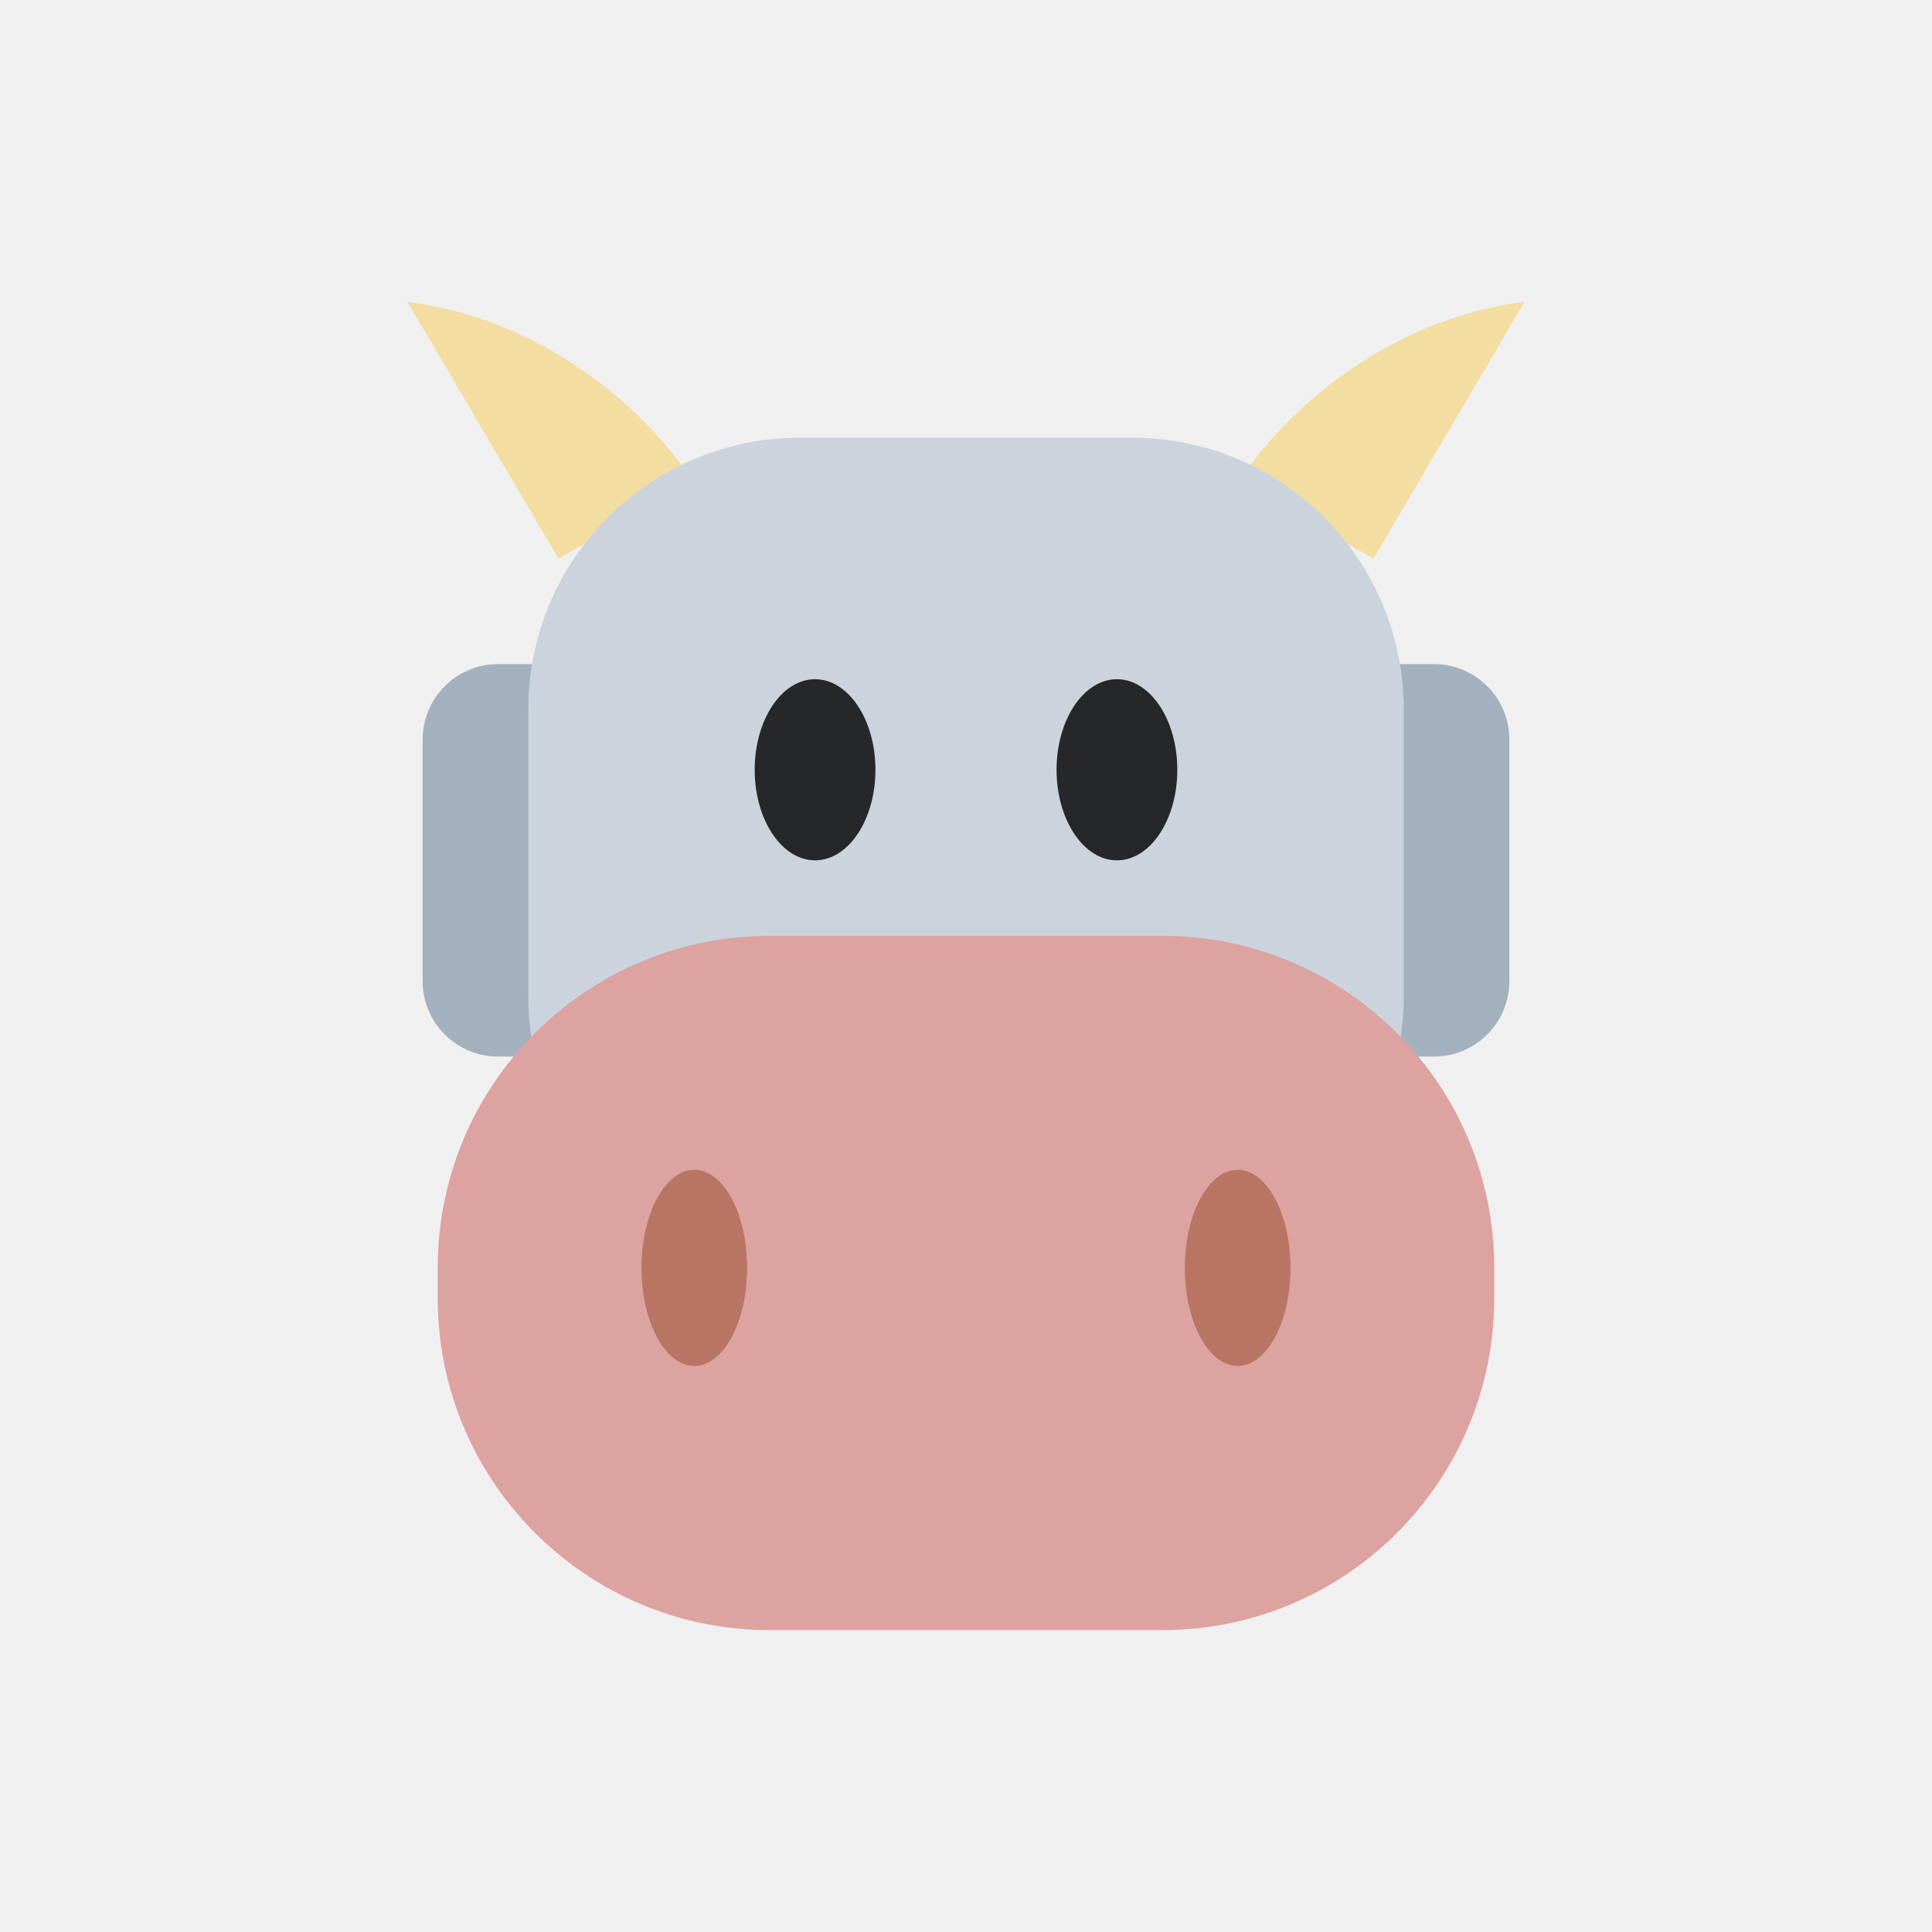
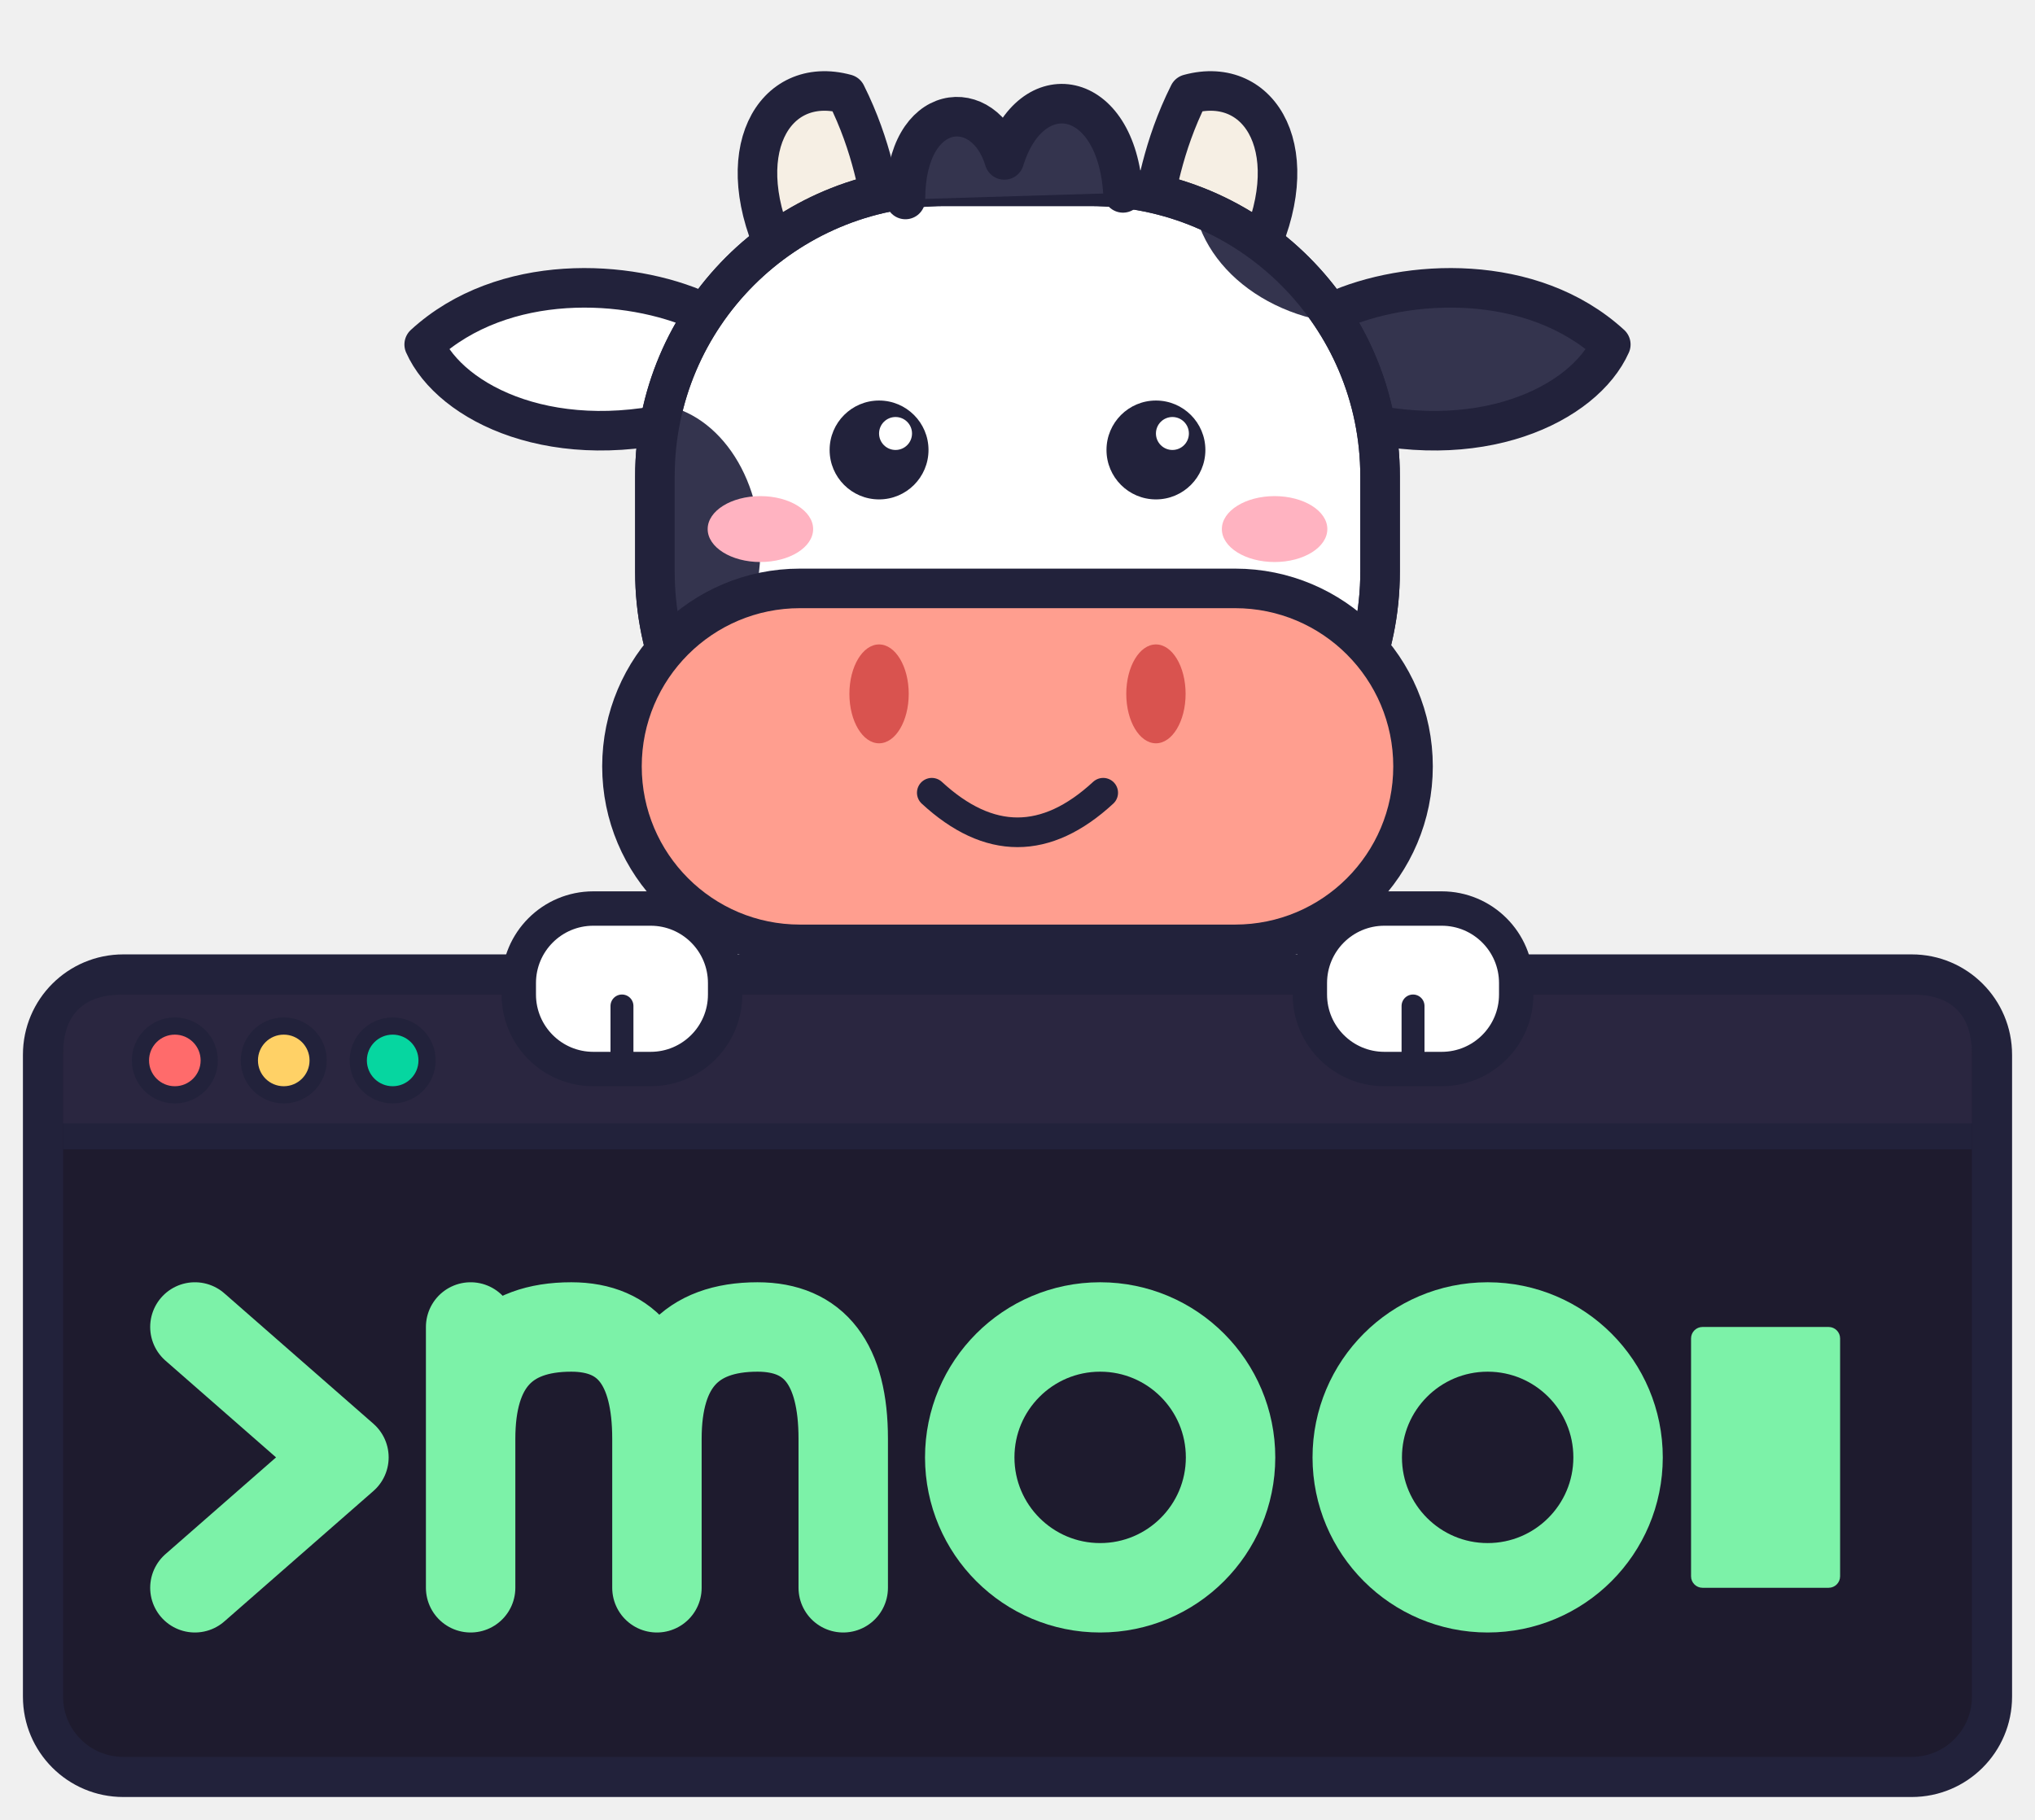
- <svg xmlns="http://www.w3.org/2000/svg" viewBox="0 0 256 256" width="256" height="256">
-   <path d="M74 74 L54 40 C70 42 84 52 92 64 Z" fill="#F4DDA0" />
-   <path d="M182 74 L202 40 C186 42 172 52 164 64 Z" fill="#F4DDA0" />
-   <rect x="56" y="88" width="24" height="52" rx="10" fill="#A3B1BE" />
-   <rect x="176" y="88" width="24" height="52" rx="10" fill="#A3B1BE" />
-   <rect x="70" y="58" width="116" height="110" rx="36" fill="#CBD4DC" />
-   <ellipse cx="108" cy="102" rx="8" ry="12" fill="#25272B" />
-   <ellipse cx="148" cy="102" rx="8" ry="12" fill="#25272B" />
-   <rect x="58" y="124" width="140" height="92" rx="44" fill="#DDA3A0" />
-   <ellipse cx="92" cy="168" rx="7" ry="13" fill="#B97564" />
-   <ellipse cx="164" cy="168" rx="7" ry="13" fill="#B97564" />
+ <svg xmlns="http://www.w3.org/2000/svg" viewBox="45 55 710 635" width="710" height="635">
+   <g transform="translate(400 235) scale(1.15)">
+     <g stroke="#22223b" stroke-width="12" stroke-linejoin="round" stroke-linecap="round">
+       <defs>
+         <clipPath id="moo-hc">
+           <rect x="-110" y="-100" width="220" height="205" rx="88" />
+         </clipPath>
+       </defs>
+       <path d="M-72 -78 C-88 -110 -74 -134 -52 -128 C-44 -112 -42 -98 -40 -88 Z" fill="#f6efe4" />
+       <path d="M72 -78 C88 -110 74 -134 52 -128 C44 -112 42 -98 40 -88 Z" fill="#f6efe4" />
+       <path d="M-98 -30 C-140 -18 -172 -34 -180 -52 C-156 -74 -118 -72 -96 -62 Z" fill="#fff" />
+       <path d="M98 -30 C140 -18 172 -34 180 -52 C156 -74 118 -72 96 -62 Z" fill="#34344e" />
+       <rect x="-110" y="-100" width="220" height="205" rx="88" fill="#fff" />
+       <g clip-path="url(#moo-hc)" stroke="none" fill="#34344e">
+         <ellipse cx="105" cy="-100" rx="52" ry="42" />
+         <ellipse cx="-112" cy="10" rx="34" ry="44" />
+       </g>
+       <rect x="-110" y="-100" width="220" height="205" rx="88" fill="none" />
+       <path d="M-34 -96 C-34 -126 -10 -128 -4 -108 C4 -134 30 -130 32 -98" fill="#34344e" />
+       <g stroke="none" fill="#ffb3c1">
+         <ellipse cx="-78" cy="4" rx="16" ry="10" />
+         <ellipse cx="78" cy="4" rx="16" ry="10" />
+       </g>
+       <rect x="-120" y="22" width="240" height="108" rx="54" fill="#ff9e8f" />
+       <g stroke="none" fill="#d9534f">
+         <ellipse cx="-42" cy="54" rx="9" ry="15" />
+         <ellipse cx="42" cy="54" rx="9" ry="15" />
+       </g>
+       <path d="M-26 84 Q0 108 26 84" fill="none" stroke-width="9" />
+       <g stroke="none">
+         <circle cx="-42" cy="-20" r="15" fill="#22223b" />
+         <circle cx="42" cy="-20" r="15" fill="#22223b" />
+         <circle cx="-37" cy="-25" r="5" fill="#fff" />
+         <circle cx="47" cy="-25" r="5" fill="#fff" />
+       </g>
+     </g>
+   </g>
+   <rect x="60" y="395" width="680" height="280" rx="28" fill="#1e1b2e" stroke="#22223b" stroke-width="14" />
+   <path d="M67 451 H733" stroke="#22223b" stroke-width="10" />
+   <path d="M67 423 Q67 402 88 402 H712 Q733 402 733 423 V447 H67 Z" fill="#2a2640" />
+   <g stroke="#22223b" stroke-width="6">
+     <circle cx="106" cy="425" r="12" fill="#ff6b6b" />
+     <circle cx="144" cy="425" r="12" fill="#ffd166" />
+     <circle cx="182" cy="425" r="12" fill="#06d6a0" />
+   </g>
+   <g stroke="#22223b" stroke-width="12" stroke-linejoin="round" stroke-linecap="round">
+     <rect x="226" y="372" width="72" height="56" rx="26" fill="#fff" />
+     <path d="M262 406 V426" fill="none" stroke-width="8" />
+   </g>
+   <g stroke="#22223b" stroke-width="12" stroke-linejoin="round" stroke-linecap="round">
+     <rect x="502" y="372" width="72" height="56" rx="26" fill="#fff" />
+     <path d="M538 406 V426" fill="none" stroke-width="8" />
+   </g>
+   <g transform="translate(113 479) rotate(0) scale(1.3)" fill="none" stroke-linecap="round" stroke-linejoin="round">
+     <g stroke="#7cf2a8" stroke-width="24">
+       <path transform="translate(0 0)" d="M0 30 L40 65 L0 100" />
+       <path transform="translate(74 0)" d="M0 30 V100 M0 60 Q0 30 27 30 Q50 30 50 60 V100 M50 60 Q50 30 77 30 Q100 30 100 60 V100" />
+       <path transform="translate(208 0)" d="M35 30 A35 35 0 1 1 34.9 30 Z" />
+       <path transform="translate(312 0)" d="M35 30 A35 35 0 1 1 34.9 30 Z" />
+     </g>
+   </g>
+   <rect x="635" y="518" width="52" height="91" rx="4" fill="#7cf2a8" />
</svg>
